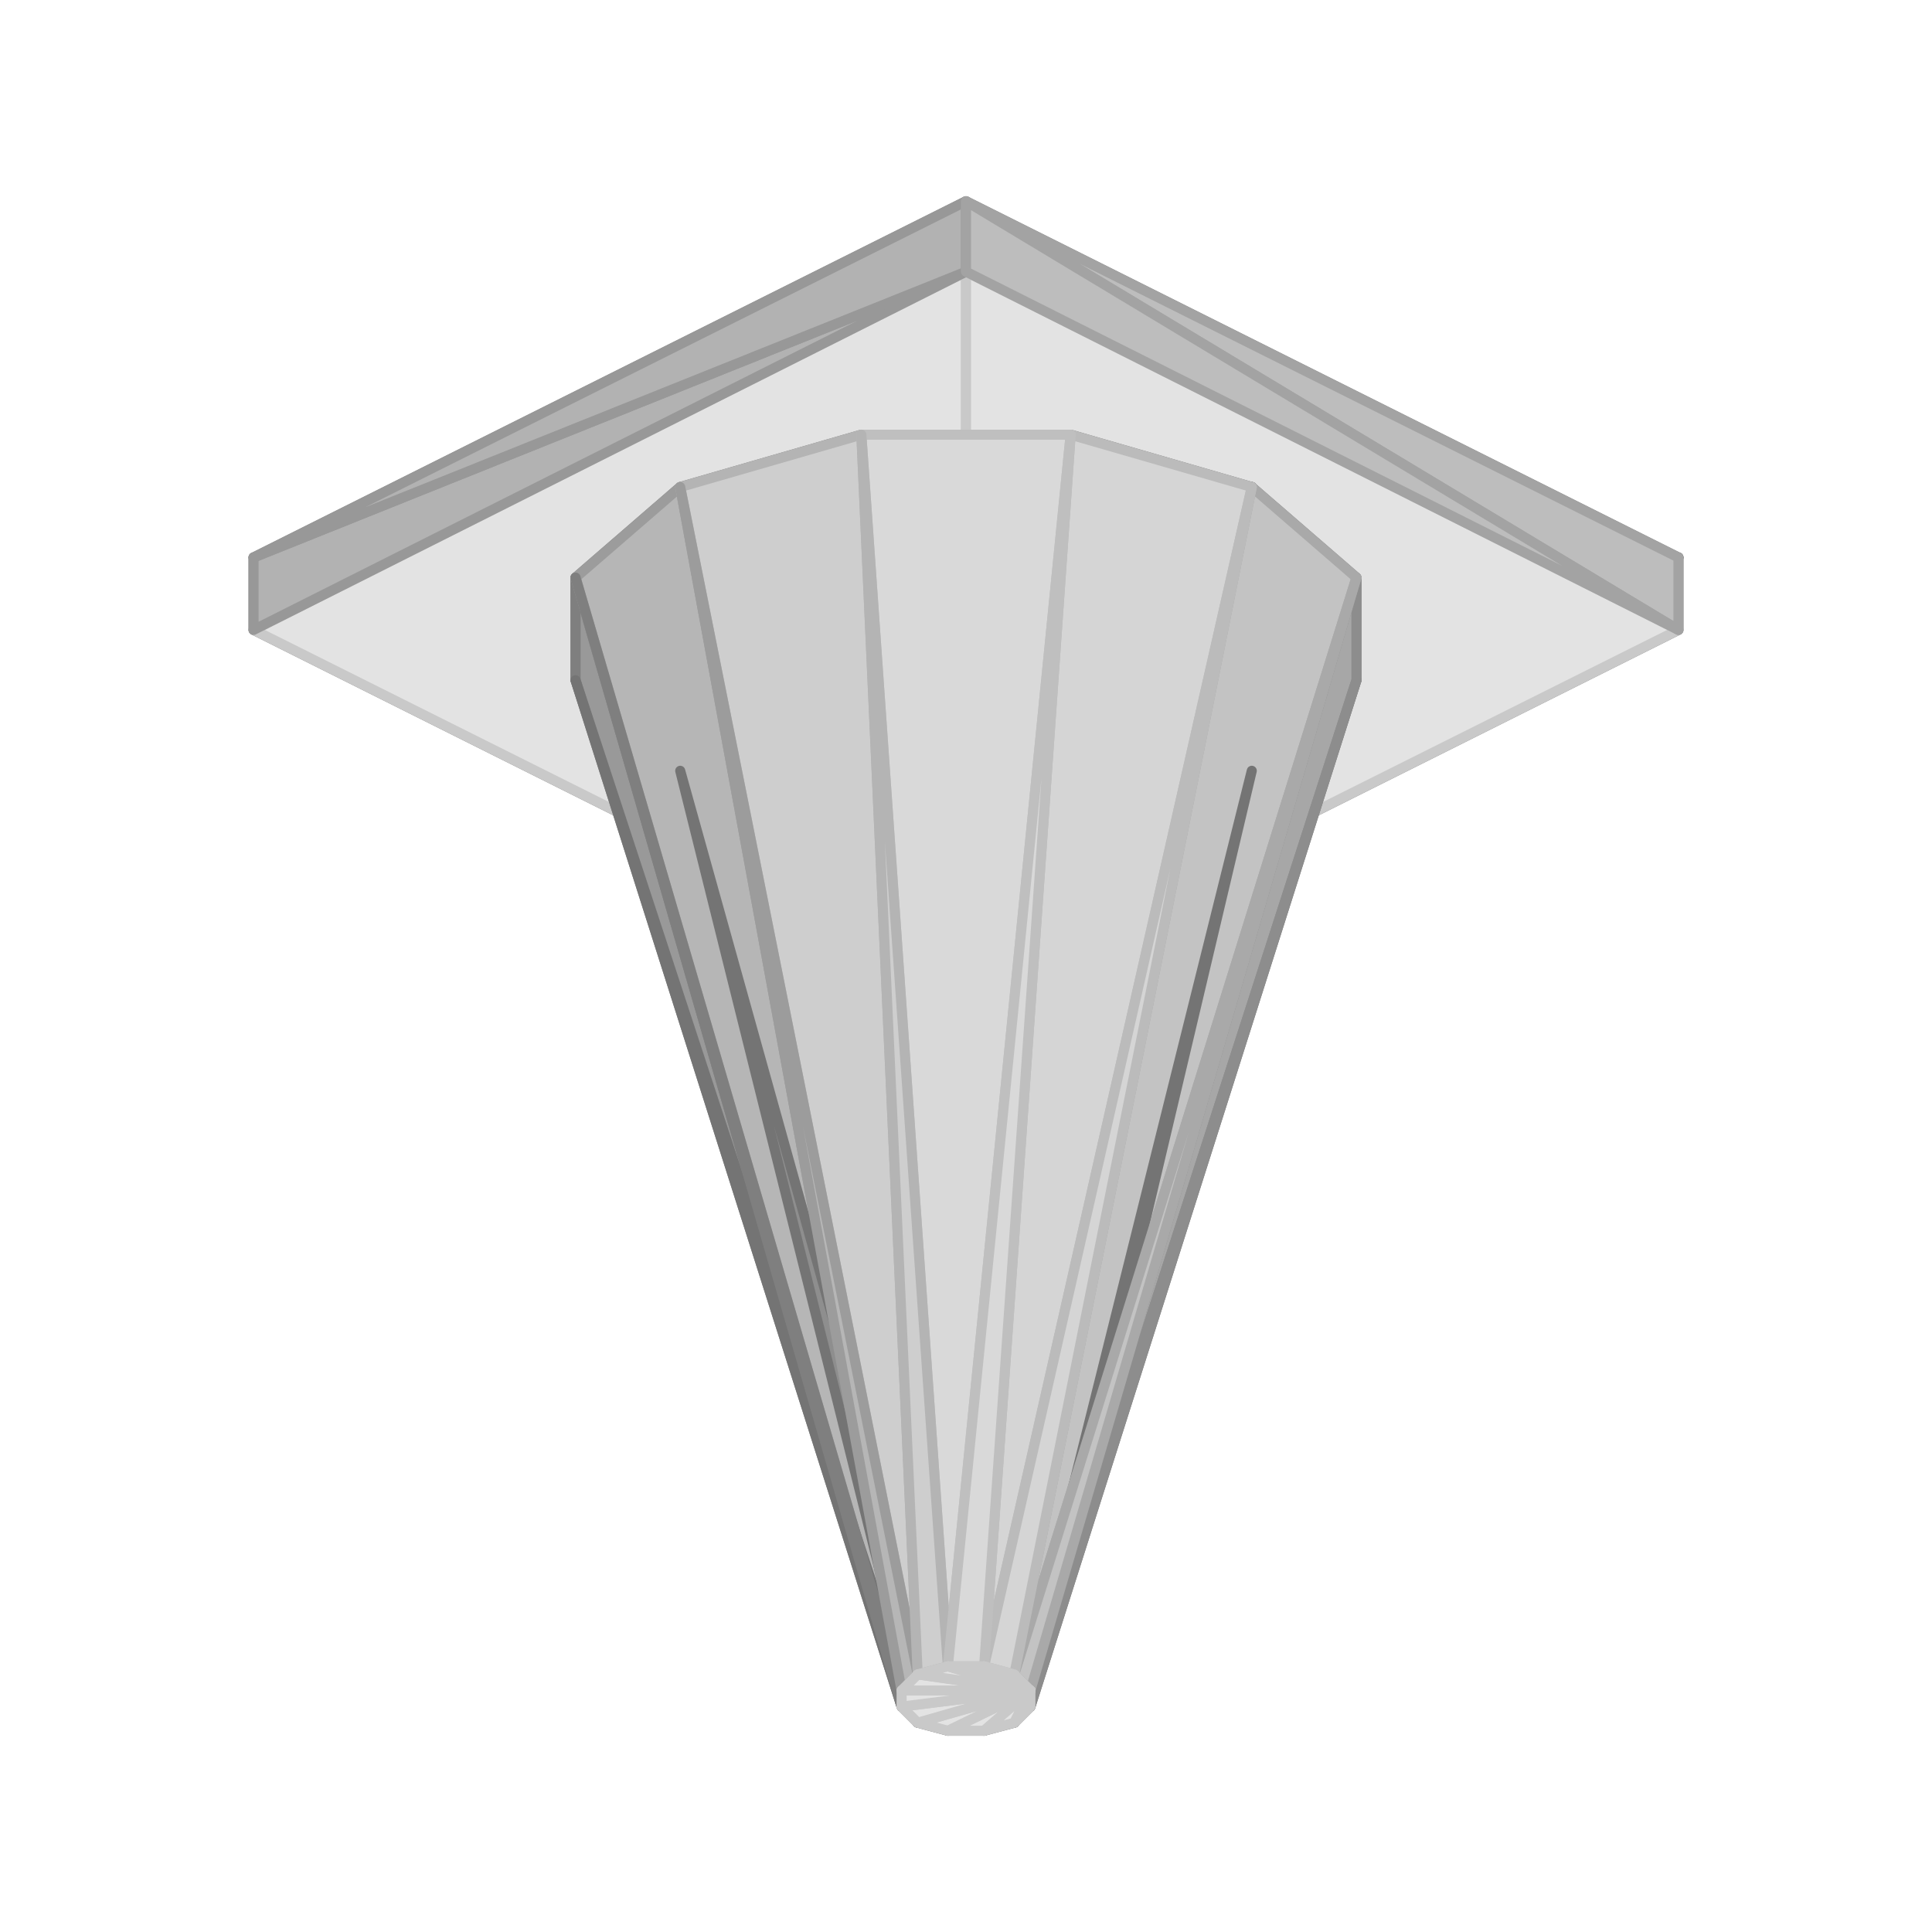
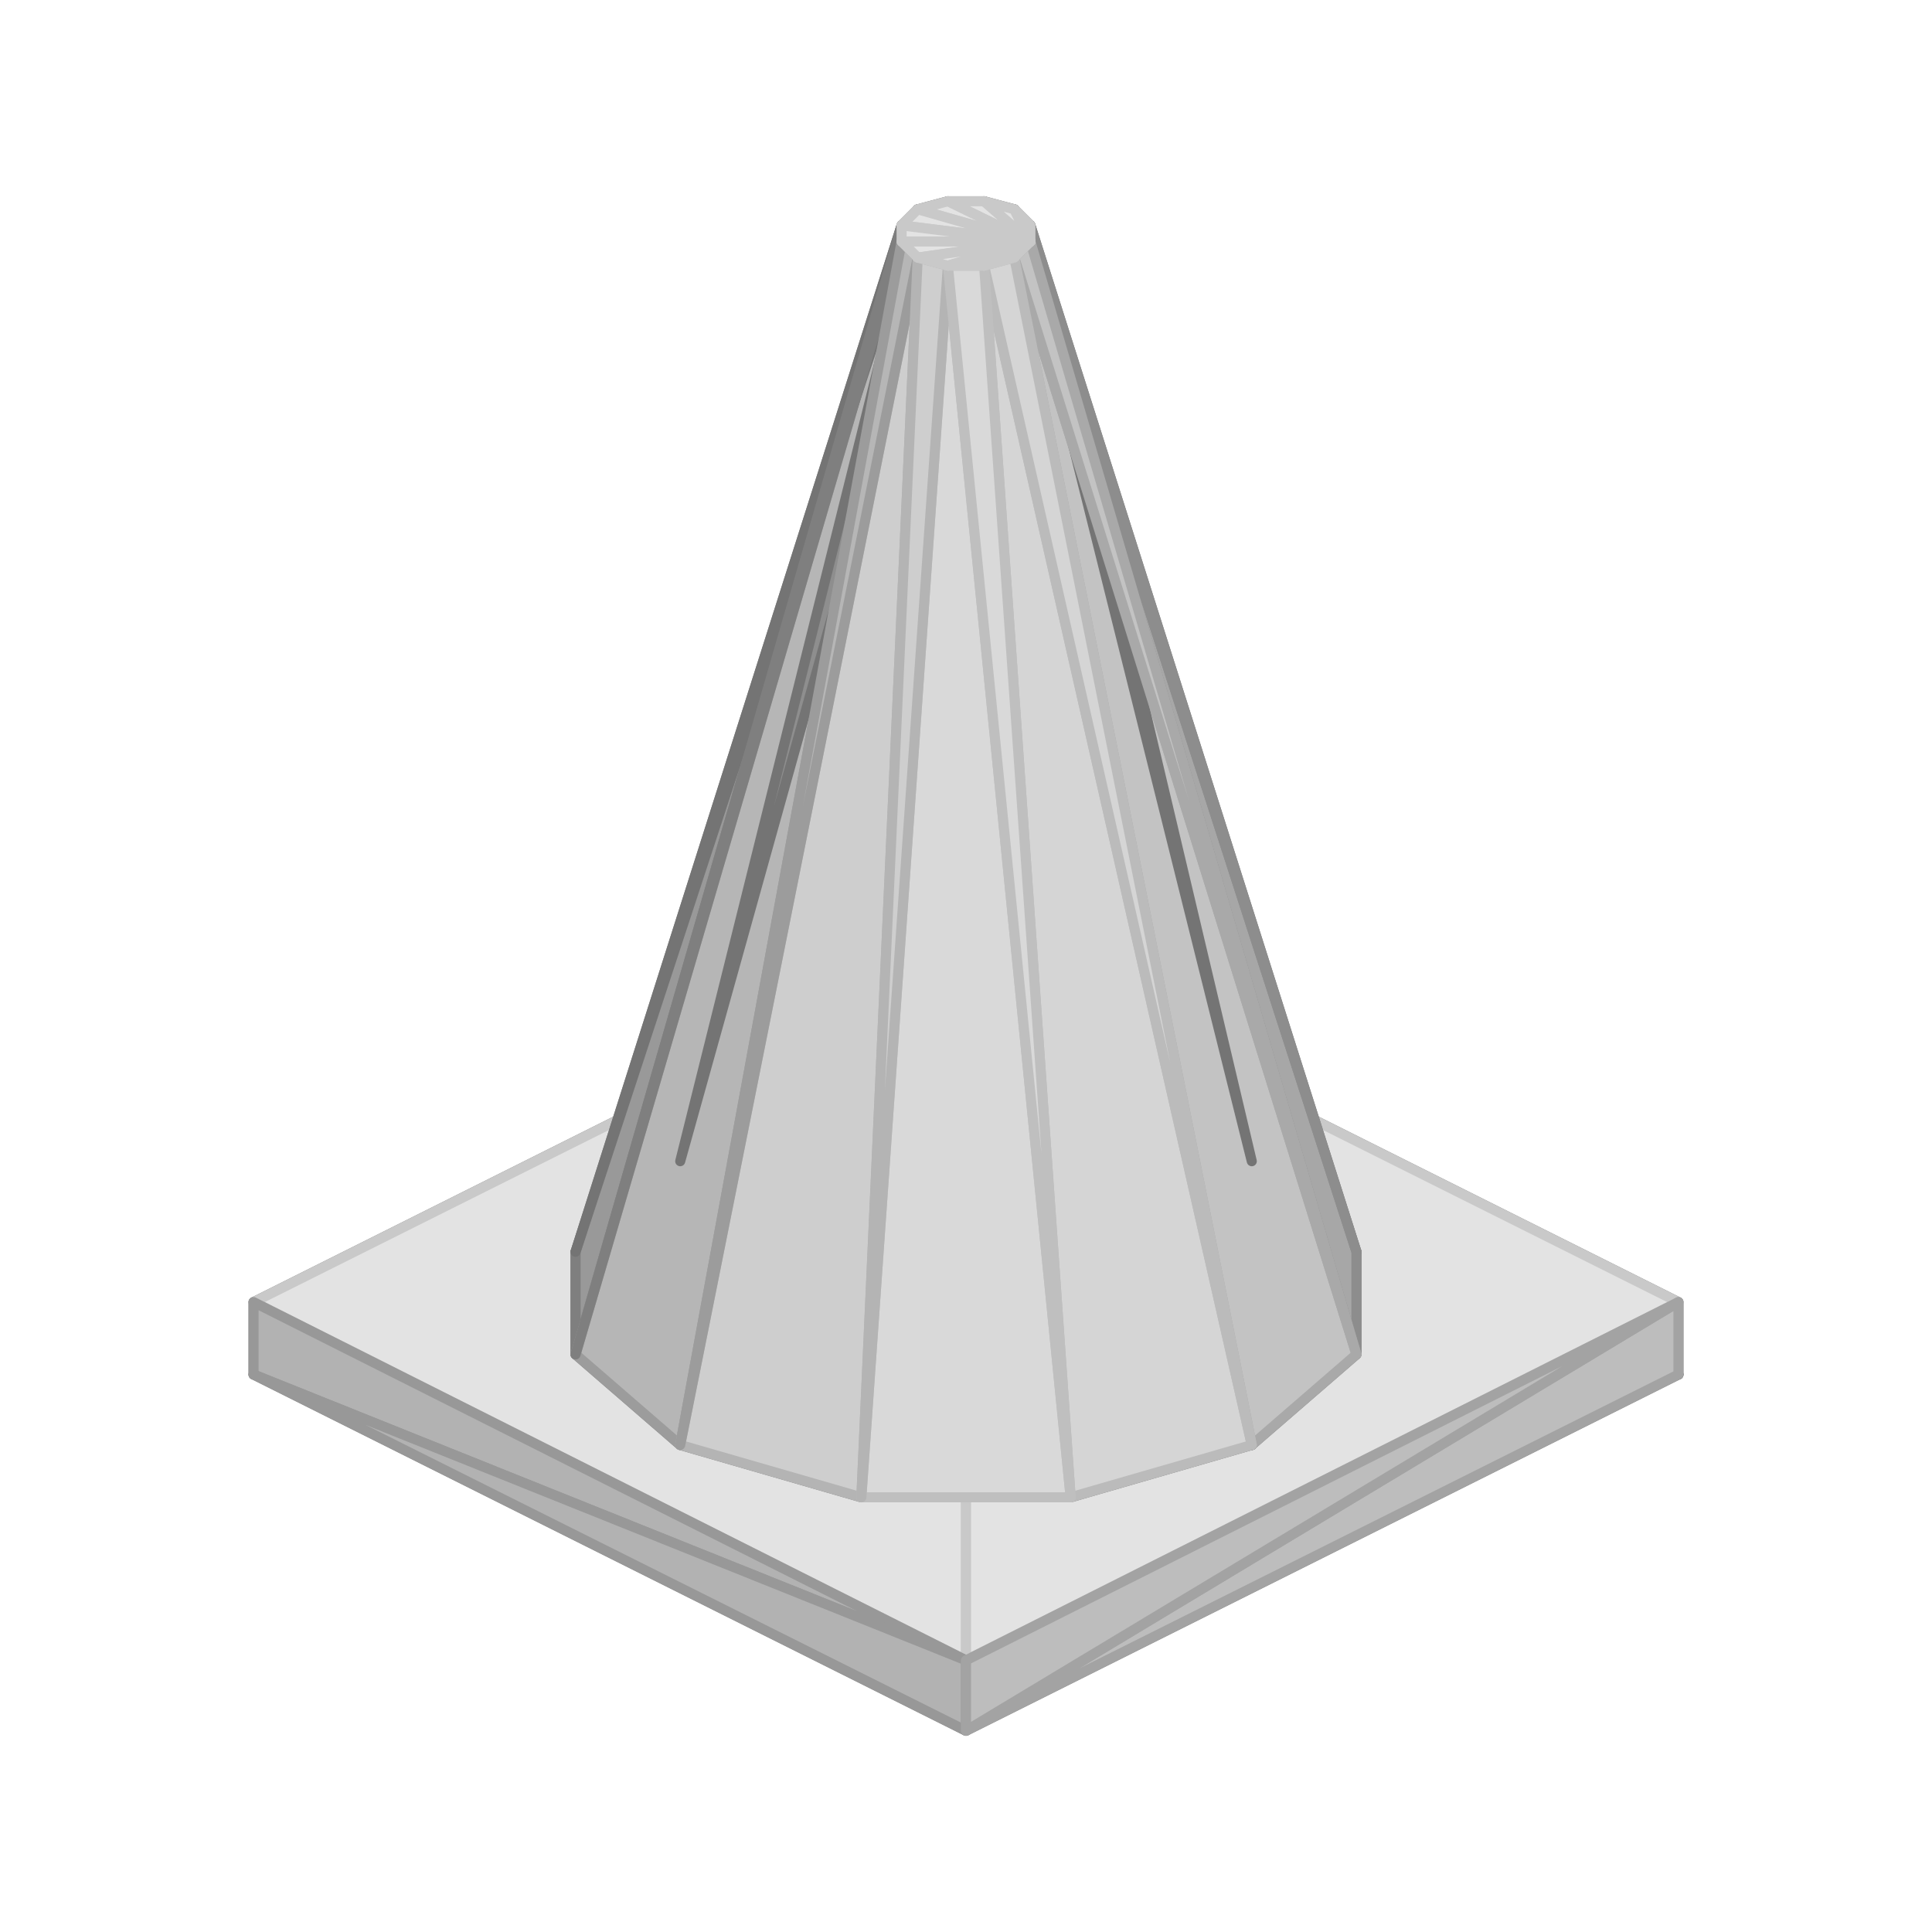
<svg xmlns="http://www.w3.org/2000/svg" viewBox="0 0 96 96">
-   <polygon points="83.4,27.7 48.0,45.4 48.0,49.0" fill="rgb(142,142,142)" stroke="rgb(116,116,116)" stroke-width="0.5" stroke-linejoin="round" />
-   <polygon points="48.0,45.4 12.6,31.3 48.0,49.0" fill="rgb(142,142,142)" stroke="rgb(116,116,116)" stroke-width="0.5" stroke-linejoin="round" />
-   <polygon points="48.0,45.4 12.6,27.7 12.6,31.3" fill="rgb(142,142,142)" stroke="rgb(116,116,116)" stroke-width="0.5" stroke-linejoin="round" />
-   <polygon points="83.4,27.7 48.0,49.0 83.4,31.3" fill="rgb(142,142,142)" stroke="rgb(116,116,116)" stroke-width="0.5" stroke-linejoin="round" />
-   <polygon points="62.2,24.2 42.8,40.9 53.2,40.9" fill="rgb(142,142,142)" stroke="rgb(116,116,116)" stroke-width="0.5" stroke-linejoin="round" />
-   <polygon points="62.2,24.2 53.2,40.9 62.2,38.3" fill="rgb(142,142,142)" stroke="rgb(116,116,116)" stroke-width="0.5" stroke-linejoin="round" />
-   <polygon points="62.2,24.2 33.8,38.3 42.8,40.9" fill="rgb(142,142,142)" stroke="rgb(116,116,116)" stroke-width="0.5" stroke-linejoin="round" />
-   <polygon points="48.0,45.4 83.4,27.7 48.0,10.0" fill="rgb(142,142,142)" stroke="rgb(116,116,116)" stroke-width="0.5" stroke-linejoin="round" />
-   <polygon points="48.0,45.4 48.0,10.0 12.6,27.7" fill="rgb(142,142,142)" stroke="rgb(116,116,116)" stroke-width="0.5" stroke-linejoin="round" />
-   <polygon points="62.2,24.2 62.2,38.3 67.4,33.8" fill="rgb(142,142,142)" stroke="rgb(116,116,116)" stroke-width="0.5" stroke-linejoin="round" />
-   <polygon points="62.2,24.2 28.6,33.8 33.8,38.3" fill="rgb(142,142,142)" stroke="rgb(116,116,116)" stroke-width="0.5" stroke-linejoin="round" />
-   <polygon points="48.0,49.0 12.6,31.3 48.0,13.5" fill="rgb(227,227,227)" stroke="rgb(201,201,201)" stroke-width="0.5" stroke-linejoin="round" />
-   <polygon points="48.0,49.0 48.0,13.5 83.4,31.3" fill="rgb(227,227,227)" stroke="rgb(201,201,201)" stroke-width="0.5" stroke-linejoin="round" />
-   <polygon points="42.8,40.9 48.9,86.0 53.2,40.9" fill="rgb(142,142,142)" stroke="rgb(116,116,116)" stroke-width="0.5" stroke-linejoin="round" />
-   <polygon points="62.2,24.2 67.4,33.8 67.4,28.7" fill="rgb(142,142,142)" stroke="rgb(116,116,116)" stroke-width="0.5" stroke-linejoin="round" />
-   <polygon points="62.2,24.2 28.6,28.7 28.6,33.8" fill="rgb(142,142,142)" stroke="rgb(116,116,116)" stroke-width="0.5" stroke-linejoin="round" />
-   <polygon points="33.8,38.3 47.1,86.0 42.8,40.9" fill="rgb(142,142,142)" stroke="rgb(116,116,116)" stroke-width="0.5" stroke-linejoin="round" />
-   <polygon points="53.2,40.9 50.4,85.6 62.2,38.3" fill="rgb(142,142,142)" stroke="rgb(116,116,116)" stroke-width="0.5" stroke-linejoin="round" />
-   <polygon points="48.0,10.0 83.4,27.7 83.4,31.3" fill="rgb(189,189,189)" stroke="rgb(163,163,163)" stroke-width="0.5" stroke-linejoin="round" />
-   <polygon points="28.6,33.8 45.6,85.6 33.8,38.3" fill="rgb(142,142,142)" stroke="rgb(116,116,116)" stroke-width="0.5" stroke-linejoin="round" />
-   <polygon points="12.6,27.7 48.0,13.5 12.6,31.3" fill="rgb(178,178,178)" stroke="rgb(152,152,152)" stroke-width="0.5" stroke-linejoin="round" />
-   <polygon points="62.2,38.3 51.2,84.8 67.4,33.8" fill="rgb(142,142,142)" stroke="rgb(116,116,116)" stroke-width="0.5" stroke-linejoin="round" />
-   <polygon points="62.2,24.2 33.8,24.2 28.6,28.7" fill="rgb(142,142,142)" stroke="rgb(116,116,116)" stroke-width="0.5" stroke-linejoin="round" />
-   <polygon points="62.2,24.2 42.8,21.6 33.8,24.2" fill="rgb(142,142,142)" stroke="rgb(116,116,116)" stroke-width="0.5" stroke-linejoin="round" />
-   <polygon points="28.6,28.7 44.8,84.8 28.6,33.8" fill="rgb(153,153,153)" stroke="rgb(127,127,127)" stroke-width="0.5" stroke-linejoin="round" />
-   <polygon points="62.2,24.2 53.2,21.6 42.8,21.6" fill="rgb(142,142,142)" stroke="rgb(116,116,116)" stroke-width="0.5" stroke-linejoin="round" />
-   <polygon points="67.4,33.8 51.2,84.0 67.4,28.7" fill="rgb(167,167,167)" stroke="rgb(141,141,141)" stroke-width="0.5" stroke-linejoin="round" />
-   <polygon points="12.6,27.7 48.0,10.0 48.0,13.5" fill="rgb(178,178,178)" stroke="rgb(152,152,152)" stroke-width="0.5" stroke-linejoin="round" />
-   <polygon points="48.0,10.0 83.4,31.3 48.0,13.5" fill="rgb(189,189,189)" stroke="rgb(163,163,163)" stroke-width="0.5" stroke-linejoin="round" />
-   <polygon points="33.8,24.2 44.8,84.0 28.6,28.7" fill="rgb(182,182,182)" stroke="rgb(156,156,156)" stroke-width="0.5" stroke-linejoin="round" />
-   <polygon points="67.4,28.7 50.4,83.2 62.2,24.2" fill="rgb(195,195,195)" stroke="rgb(169,169,169)" stroke-width="0.5" stroke-linejoin="round" />
-   <polygon points="42.8,40.9 47.1,86.0 48.9,86.0" fill="rgb(142,142,142)" stroke="rgb(116,116,116)" stroke-width="0.5" stroke-linejoin="round" />
-   <polygon points="53.2,40.9 48.9,86.0 50.4,85.6" fill="rgb(142,142,142)" stroke="rgb(116,116,116)" stroke-width="0.5" stroke-linejoin="round" />
-   <polygon points="33.8,38.3 45.6,85.6 47.1,86.0" fill="rgb(142,142,142)" stroke="rgb(116,116,116)" stroke-width="0.5" stroke-linejoin="round" />
-   <polygon points="62.2,38.3 50.4,85.6 51.2,84.8" fill="rgb(142,142,142)" stroke="rgb(116,116,116)" stroke-width="0.5" stroke-linejoin="round" />
-   <polygon points="42.8,21.6 45.6,83.2 33.8,24.2" fill="rgb(206,206,206)" stroke="rgb(180,180,180)" stroke-width="0.5" stroke-linejoin="round" />
-   <polygon points="62.2,24.2 48.9,82.8 53.2,21.6" fill="rgb(213,213,213)" stroke="rgb(187,187,187)" stroke-width="0.5" stroke-linejoin="round" />
-   <polygon points="53.2,21.6 47.1,82.8 42.8,21.6" fill="rgb(217,217,217)" stroke="rgb(191,191,191)" stroke-width="0.5" stroke-linejoin="round" />
-   <polygon points="28.6,33.8 44.8,84.8 45.6,85.6" fill="rgb(142,142,142)" stroke="rgb(116,116,116)" stroke-width="0.5" stroke-linejoin="round" />
-   <polygon points="67.4,33.8 51.2,84.8 51.2,84.0" fill="rgb(167,167,167)" stroke="rgb(141,141,141)" stroke-width="0.5" stroke-linejoin="round" />
-   <polygon points="28.6,28.7 44.8,84.0 44.8,84.8" fill="rgb(153,153,153)" stroke="rgb(127,127,127)" stroke-width="0.5" stroke-linejoin="round" />
-   <polygon points="67.4,28.7 51.2,84.0 50.4,83.2" fill="rgb(195,195,195)" stroke="rgb(169,169,169)" stroke-width="0.5" stroke-linejoin="round" />
-   <polygon points="33.8,24.2 45.6,83.2 44.8,84.0" fill="rgb(182,182,182)" stroke="rgb(156,156,156)" stroke-width="0.5" stroke-linejoin="round" />
-   <polygon points="62.2,24.2 50.4,83.2 48.9,82.8" fill="rgb(213,213,213)" stroke="rgb(187,187,187)" stroke-width="0.5" stroke-linejoin="round" />
-   <polygon points="42.8,21.6 47.1,82.8 45.6,83.2" fill="rgb(206,206,206)" stroke="rgb(180,180,180)" stroke-width="0.5" stroke-linejoin="round" />
-   <polygon points="53.2,21.6 48.9,82.8 47.1,82.8" fill="rgb(217,217,217)" stroke="rgb(191,191,191)" stroke-width="0.5" stroke-linejoin="round" />
-   <polygon points="51.2,84.0 48.9,86.0 47.1,86.0" fill="rgb(227,227,227)" stroke="rgb(201,201,201)" stroke-width="0.5" stroke-linejoin="round" />
-   <polygon points="51.2,84.0 50.4,85.6 48.9,86.0" fill="rgb(227,227,227)" stroke="rgb(201,201,201)" stroke-width="0.5" stroke-linejoin="round" />
-   <polygon points="51.2,84.0 47.1,86.0 45.6,85.6" fill="rgb(227,227,227)" stroke="rgb(201,201,201)" stroke-width="0.5" stroke-linejoin="round" />
-   <polygon points="51.2,84.0 51.2,84.8 50.4,85.6" fill="rgb(227,227,227)" stroke="rgb(201,201,201)" stroke-width="0.5" stroke-linejoin="round" />
-   <polygon points="51.2,84.0 45.6,85.6 44.8,84.8" fill="rgb(227,227,227)" stroke="rgb(201,201,201)" stroke-width="0.5" stroke-linejoin="round" />
-   <polygon points="51.2,84.0 44.8,84.8 44.8,84.0" fill="rgb(227,227,227)" stroke="rgb(201,201,201)" stroke-width="0.5" stroke-linejoin="round" />
-   <polygon points="51.2,84.0 44.8,84.0 45.6,83.2" fill="rgb(227,227,227)" stroke="rgb(201,201,201)" stroke-width="0.5" stroke-linejoin="round" />
-   <polygon points="51.2,84.0 48.9,82.8 50.4,83.2" fill="rgb(227,227,227)" stroke="rgb(201,201,201)" stroke-width="0.5" stroke-linejoin="round" />
-   <polygon points="51.2,84.0 45.6,83.2 47.1,82.8" fill="rgb(227,227,227)" stroke="rgb(201,201,201)" stroke-width="0.5" stroke-linejoin="round" />
-   <polygon points="51.2,84.0 47.1,82.8 48.9,82.8" fill="rgb(227,227,227)" stroke="rgb(201,201,201)" stroke-width="0.5" stroke-linejoin="round" />
+   <polygon points="83.4,68.3 48.0,50.6 48.0,47.0" fill="rgb(142,142,142)" stroke="rgb(116,116,116)" stroke-width="0.5" stroke-linejoin="round" />
+   <polygon points="48.0,50.6 12.6,64.7 48.0,47.0" fill="rgb(142,142,142)" stroke="rgb(116,116,116)" stroke-width="0.5" stroke-linejoin="round" />
+   <polygon points="48.0,50.6 12.6,68.3 12.6,64.7" fill="rgb(142,142,142)" stroke="rgb(116,116,116)" stroke-width="0.5" stroke-linejoin="round" />
+   <polygon points="83.4,68.3 48.0,47.0 83.4,64.7" fill="rgb(142,142,142)" stroke="rgb(116,116,116)" stroke-width="0.5" stroke-linejoin="round" />
+   <polygon points="62.2,71.8 42.8,55.1 53.2,55.1" fill="rgb(142,142,142)" stroke="rgb(116,116,116)" stroke-width="0.5" stroke-linejoin="round" />
+   <polygon points="62.2,71.8 53.2,55.1 62.2,57.7" fill="rgb(142,142,142)" stroke="rgb(116,116,116)" stroke-width="0.5" stroke-linejoin="round" />
+   <polygon points="62.2,71.8 33.8,57.7 42.8,55.1" fill="rgb(142,142,142)" stroke="rgb(116,116,116)" stroke-width="0.5" stroke-linejoin="round" />
+   <polygon points="48.0,50.6 83.4,68.3 48.0,86.0" fill="rgb(142,142,142)" stroke="rgb(116,116,116)" stroke-width="0.5" stroke-linejoin="round" />
+   <polygon points="48.0,50.6 48.0,86.0 12.6,68.3" fill="rgb(142,142,142)" stroke="rgb(116,116,116)" stroke-width="0.5" stroke-linejoin="round" />
+   <polygon points="62.2,71.8 62.2,57.7 67.4,62.2" fill="rgb(142,142,142)" stroke="rgb(116,116,116)" stroke-width="0.5" stroke-linejoin="round" />
+   <polygon points="62.2,71.8 28.6,62.2 33.8,57.7" fill="rgb(142,142,142)" stroke="rgb(116,116,116)" stroke-width="0.5" stroke-linejoin="round" />
+   <polygon points="48.0,47.0 12.6,64.7 48.0,82.5" fill="rgb(227,227,227)" stroke="rgb(201,201,201)" stroke-width="0.5" stroke-linejoin="round" />
+   <polygon points="48.0,47.0 48.0,82.5 83.4,64.7" fill="rgb(227,227,227)" stroke="rgb(201,201,201)" stroke-width="0.5" stroke-linejoin="round" />
+   <polygon points="42.8,55.1 48.9,10.0 53.2,55.1" fill="rgb(142,142,142)" stroke="rgb(116,116,116)" stroke-width="0.5" stroke-linejoin="round" />
+   <polygon points="62.2,71.8 67.4,62.2 67.4,67.3" fill="rgb(142,142,142)" stroke="rgb(116,116,116)" stroke-width="0.5" stroke-linejoin="round" />
+   <polygon points="62.2,71.8 28.6,67.3 28.6,62.2" fill="rgb(142,142,142)" stroke="rgb(116,116,116)" stroke-width="0.5" stroke-linejoin="round" />
+   <polygon points="33.8,57.7 47.1,10.0 42.8,55.1" fill="rgb(142,142,142)" stroke="rgb(116,116,116)" stroke-width="0.5" stroke-linejoin="round" />
+   <polygon points="53.2,55.1 50.4,10.4 62.2,57.7" fill="rgb(142,142,142)" stroke="rgb(116,116,116)" stroke-width="0.5" stroke-linejoin="round" />
+   <polygon points="48.0,86.0 83.4,68.3 83.4,64.7" fill="rgb(189,189,189)" stroke="rgb(163,163,163)" stroke-width="0.5" stroke-linejoin="round" />
+   <polygon points="28.6,62.2 45.6,10.4 33.8,57.7" fill="rgb(142,142,142)" stroke="rgb(116,116,116)" stroke-width="0.5" stroke-linejoin="round" />
+   <polygon points="12.6,68.3 48.0,82.5 12.6,64.7" fill="rgb(178,178,178)" stroke="rgb(152,152,152)" stroke-width="0.5" stroke-linejoin="round" />
+   <polygon points="62.2,57.7 51.2,11.2 67.4,62.2" fill="rgb(142,142,142)" stroke="rgb(116,116,116)" stroke-width="0.5" stroke-linejoin="round" />
+   <polygon points="62.2,71.8 33.8,71.8 28.6,67.3" fill="rgb(142,142,142)" stroke="rgb(116,116,116)" stroke-width="0.5" stroke-linejoin="round" />
+   <polygon points="62.2,71.8 42.8,74.4 33.8,71.8" fill="rgb(142,142,142)" stroke="rgb(116,116,116)" stroke-width="0.5" stroke-linejoin="round" />
+   <polygon points="28.6,67.3 44.8,11.2 28.6,62.2" fill="rgb(153,153,153)" stroke="rgb(127,127,127)" stroke-width="0.5" stroke-linejoin="round" />
+   <polygon points="62.2,71.8 53.2,74.4 42.8,74.4" fill="rgb(142,142,142)" stroke="rgb(116,116,116)" stroke-width="0.5" stroke-linejoin="round" />
+   <polygon points="67.4,62.2 51.2,12.0 67.4,67.3" fill="rgb(167,167,167)" stroke="rgb(141,141,141)" stroke-width="0.5" stroke-linejoin="round" />
+   <polygon points="12.6,68.3 48.0,86.0 48.0,82.5" fill="rgb(178,178,178)" stroke="rgb(152,152,152)" stroke-width="0.5" stroke-linejoin="round" />
+   <polygon points="48.0,86.0 83.4,64.7 48.0,82.5" fill="rgb(189,189,189)" stroke="rgb(163,163,163)" stroke-width="0.5" stroke-linejoin="round" />
+   <polygon points="33.8,71.8 44.8,12.0 28.6,67.3" fill="rgb(182,182,182)" stroke="rgb(156,156,156)" stroke-width="0.5" stroke-linejoin="round" />
+   <polygon points="67.4,67.3 50.4,12.8 62.2,71.8" fill="rgb(195,195,195)" stroke="rgb(169,169,169)" stroke-width="0.5" stroke-linejoin="round" />
+   <polygon points="42.8,55.1 47.1,10.0 48.9,10.0" fill="rgb(142,142,142)" stroke="rgb(116,116,116)" stroke-width="0.5" stroke-linejoin="round" />
+   <polygon points="53.2,55.1 48.9,10.0 50.4,10.4" fill="rgb(142,142,142)" stroke="rgb(116,116,116)" stroke-width="0.5" stroke-linejoin="round" />
+   <polygon points="33.8,57.7 45.6,10.4 47.1,10.0" fill="rgb(142,142,142)" stroke="rgb(116,116,116)" stroke-width="0.5" stroke-linejoin="round" />
+   <polygon points="62.2,57.7 50.4,10.4 51.2,11.2" fill="rgb(142,142,142)" stroke="rgb(116,116,116)" stroke-width="0.5" stroke-linejoin="round" />
+   <polygon points="42.8,74.4 45.6,12.8 33.8,71.8" fill="rgb(206,206,206)" stroke="rgb(180,180,180)" stroke-width="0.5" stroke-linejoin="round" />
+   <polygon points="62.2,71.8 48.9,13.2 53.2,74.4" fill="rgb(213,213,213)" stroke="rgb(187,187,187)" stroke-width="0.5" stroke-linejoin="round" />
+   <polygon points="53.2,74.4 47.1,13.2 42.8,74.4" fill="rgb(217,217,217)" stroke="rgb(191,191,191)" stroke-width="0.5" stroke-linejoin="round" />
+   <polygon points="28.6,62.2 44.8,11.2 45.6,10.4" fill="rgb(142,142,142)" stroke="rgb(116,116,116)" stroke-width="0.5" stroke-linejoin="round" />
+   <polygon points="67.4,62.2 51.2,11.2 51.2,12.0" fill="rgb(167,167,167)" stroke="rgb(141,141,141)" stroke-width="0.5" stroke-linejoin="round" />
+   <polygon points="28.6,67.3 44.8,12.0 44.8,11.2" fill="rgb(153,153,153)" stroke="rgb(127,127,127)" stroke-width="0.5" stroke-linejoin="round" />
+   <polygon points="67.4,67.3 51.2,12.0 50.4,12.8" fill="rgb(195,195,195)" stroke="rgb(169,169,169)" stroke-width="0.5" stroke-linejoin="round" />
+   <polygon points="33.8,71.8 45.6,12.8 44.8,12.0" fill="rgb(182,182,182)" stroke="rgb(156,156,156)" stroke-width="0.5" stroke-linejoin="round" />
+   <polygon points="62.2,71.8 50.4,12.8 48.9,13.2" fill="rgb(213,213,213)" stroke="rgb(187,187,187)" stroke-width="0.5" stroke-linejoin="round" />
+   <polygon points="42.8,74.4 47.1,13.2 45.6,12.8" fill="rgb(206,206,206)" stroke="rgb(180,180,180)" stroke-width="0.5" stroke-linejoin="round" />
+   <polygon points="53.2,74.4 48.9,13.2 47.1,13.2" fill="rgb(217,217,217)" stroke="rgb(191,191,191)" stroke-width="0.5" stroke-linejoin="round" />
+   <polygon points="51.2,12.0 48.9,10.0 47.1,10.0" fill="rgb(227,227,227)" stroke="rgb(201,201,201)" stroke-width="0.5" stroke-linejoin="round" />
+   <polygon points="51.2,12.0 50.4,10.4 48.9,10.0" fill="rgb(227,227,227)" stroke="rgb(201,201,201)" stroke-width="0.5" stroke-linejoin="round" />
+   <polygon points="51.2,12.0 47.1,10.0 45.6,10.4" fill="rgb(227,227,227)" stroke="rgb(201,201,201)" stroke-width="0.5" stroke-linejoin="round" />
+   <polygon points="51.2,12.0 51.2,11.2 50.4,10.4" fill="rgb(227,227,227)" stroke="rgb(201,201,201)" stroke-width="0.5" stroke-linejoin="round" />
+   <polygon points="51.2,12.0 45.6,10.4 44.8,11.2" fill="rgb(227,227,227)" stroke="rgb(201,201,201)" stroke-width="0.5" stroke-linejoin="round" />
+   <polygon points="51.2,12.0 44.8,11.2 44.8,12.0" fill="rgb(227,227,227)" stroke="rgb(201,201,201)" stroke-width="0.5" stroke-linejoin="round" />
+   <polygon points="51.2,12.0 44.8,12.0 45.6,12.8" fill="rgb(227,227,227)" stroke="rgb(201,201,201)" stroke-width="0.5" stroke-linejoin="round" />
+   <polygon points="51.2,12.0 48.9,13.2 50.4,12.8" fill="rgb(227,227,227)" stroke="rgb(201,201,201)" stroke-width="0.5" stroke-linejoin="round" />
+   <polygon points="51.2,12.0 45.6,12.8 47.1,13.2" fill="rgb(227,227,227)" stroke="rgb(201,201,201)" stroke-width="0.5" stroke-linejoin="round" />
+   <polygon points="51.2,12.0 47.1,13.2 48.9,13.2" fill="rgb(227,227,227)" stroke="rgb(201,201,201)" stroke-width="0.5" stroke-linejoin="round" />
</svg>
